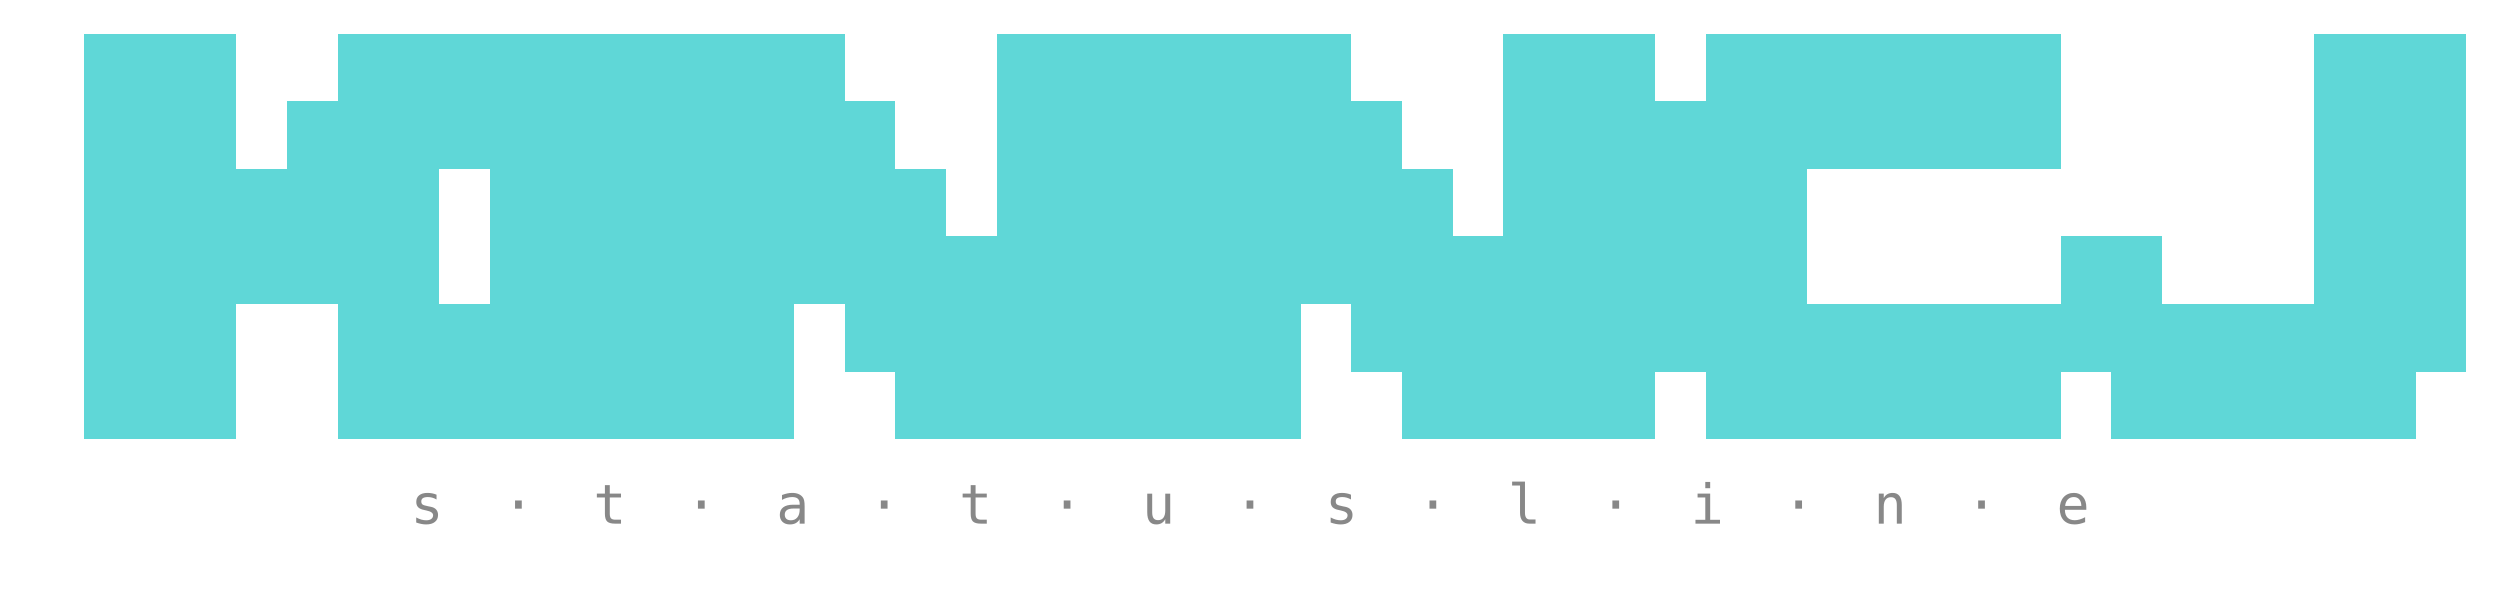
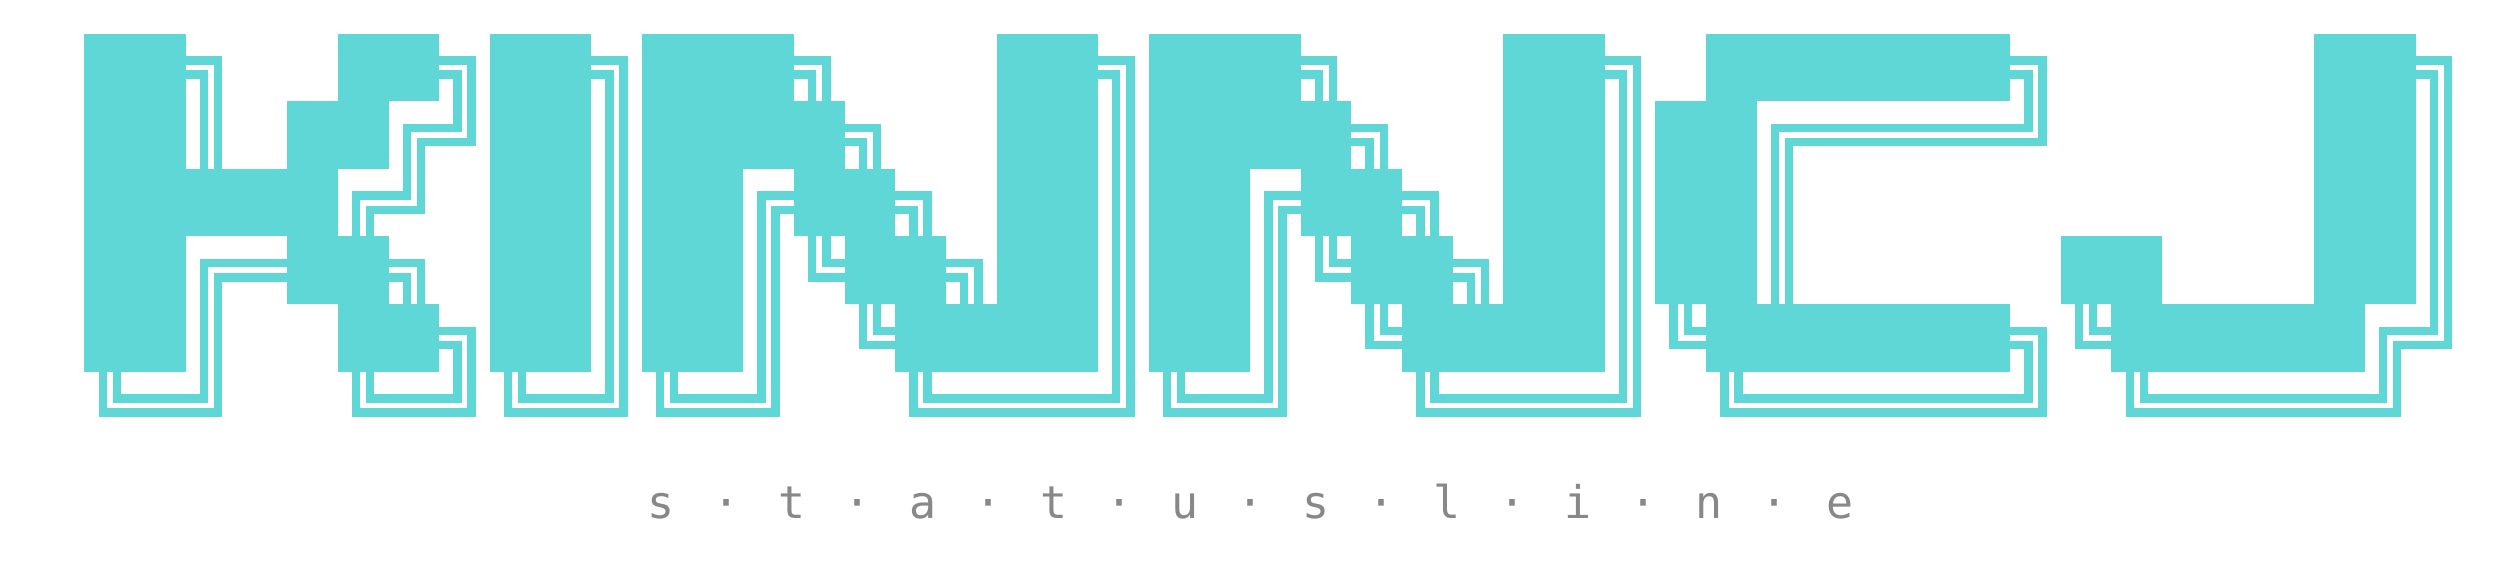
- <svg xmlns="http://www.w3.org/2000/svg" viewBox="0 0 592 140" role="img" aria-label="kinncj statusline">
+ <svg xmlns="http://www.w3.org/2000/svg" viewBox="0 0 888 204" role="img" aria-label="kinncj statusline">
  <g fill="#5FD7D7" shape-rendering="crispEdges">
-     <rect x="20" y="8" width="12" height="16" />
-     <rect x="32" y="8" width="12" height="16" />
-     <rect x="44" y="8" width="12" height="16" />
-     <rect x="80" y="8" width="12" height="16" />
-     <rect x="92" y="8" width="12" height="16" />
-     <rect x="104" y="8" width="12" height="16" />
-     <rect x="116" y="8" width="12" height="16" />
-     <rect x="128" y="8" width="12" height="16" />
-     <rect x="140" y="8" width="12" height="16" />
-     <rect x="152" y="8" width="12" height="16" />
-     <rect x="164" y="8" width="12" height="16" />
-     <rect x="176" y="8" width="12" height="16" />
-     <rect x="188" y="8" width="12" height="16" />
-     <rect x="236" y="8" width="12" height="16" />
-     <rect x="248" y="8" width="12" height="16" />
-     <rect x="260" y="8" width="12" height="16" />
-     <rect x="272" y="8" width="12" height="16" />
-     <rect x="284" y="8" width="12" height="16" />
-     <rect x="296" y="8" width="12" height="16" />
-     <rect x="308" y="8" width="12" height="16" />
-     <rect x="356" y="8" width="12" height="16" />
-     <rect x="368" y="8" width="12" height="16" />
-     <rect x="380" y="8" width="12" height="16" />
-     <rect x="404" y="8" width="12" height="16" />
-     <rect x="416" y="8" width="12" height="16" />
-     <rect x="428" y="8" width="12" height="16" />
-     <rect x="440" y="8" width="12" height="16" />
-     <rect x="452" y="8" width="12" height="16" />
-     <rect x="464" y="8" width="12" height="16" />
-     <rect x="476" y="8" width="12" height="16" />
-     <rect x="548" y="8" width="12" height="16" />
-     <rect x="560" y="8" width="12" height="16" />
-     <rect x="572" y="8" width="12" height="16" />
-     <rect x="20" y="24" width="12" height="16" />
-     <rect x="32" y="24" width="12" height="16" />
-     <rect x="44" y="24" width="12" height="16" />
-     <rect x="68" y="24" width="12" height="16" />
-     <rect x="80" y="24" width="12" height="16" />
-     <rect x="92" y="24" width="12" height="16" />
-     <rect x="104" y="24" width="12" height="16" />
-     <rect x="116" y="24" width="12" height="16" />
-     <rect x="128" y="24" width="12" height="16" />
-     <rect x="140" y="24" width="12" height="16" />
-     <rect x="152" y="24" width="12" height="16" />
-     <rect x="164" y="24" width="12" height="16" />
-     <rect x="176" y="24" width="12" height="16" />
-     <rect x="188" y="24" width="12" height="16" />
-     <rect x="200" y="24" width="12" height="16" />
-     <rect x="236" y="24" width="12" height="16" />
-     <rect x="248" y="24" width="12" height="16" />
-     <rect x="260" y="24" width="12" height="16" />
-     <rect x="272" y="24" width="12" height="16" />
-     <rect x="284" y="24" width="12" height="16" />
-     <rect x="296" y="24" width="12" height="16" />
-     <rect x="308" y="24" width="12" height="16" />
-     <rect x="320" y="24" width="12" height="16" />
-     <rect x="356" y="24" width="12" height="16" />
-     <rect x="368" y="24" width="12" height="16" />
-     <rect x="380" y="24" width="12" height="16" />
-     <rect x="392" y="24" width="12" height="16" />
-     <rect x="404" y="24" width="12" height="16" />
-     <rect x="416" y="24" width="12" height="16" />
-     <rect x="428" y="24" width="12" height="16" />
-     <rect x="440" y="24" width="12" height="16" />
-     <rect x="452" y="24" width="12" height="16" />
-     <rect x="464" y="24" width="12" height="16" />
-     <rect x="476" y="24" width="12" height="16" />
-     <rect x="548" y="24" width="12" height="16" />
-     <rect x="560" y="24" width="12" height="16" />
-     <rect x="572" y="24" width="12" height="16" />
-     <rect x="20" y="40" width="12" height="16" />
-     <rect x="32" y="40" width="12" height="16" />
-     <rect x="44" y="40" width="12" height="16" />
-     <rect x="56" y="40" width="12" height="16" />
-     <rect x="68" y="40" width="12" height="16" />
-     <rect x="80" y="40" width="12" height="16" />
-     <rect x="92" y="40" width="12" height="16" />
-     <rect x="116" y="40" width="12" height="16" />
-     <rect x="128" y="40" width="12" height="16" />
-     <rect x="140" y="40" width="12" height="16" />
-     <rect x="152" y="40" width="12" height="16" />
-     <rect x="164" y="40" width="12" height="16" />
-     <rect x="176" y="40" width="12" height="16" />
-     <rect x="188" y="40" width="12" height="16" />
-     <rect x="200" y="40" width="12" height="16" />
-     <rect x="212" y="40" width="12" height="16" />
-     <rect x="236" y="40" width="12" height="16" />
-     <rect x="248" y="40" width="12" height="16" />
-     <rect x="260" y="40" width="12" height="16" />
-     <rect x="272" y="40" width="12" height="16" />
-     <rect x="284" y="40" width="12" height="16" />
-     <rect x="296" y="40" width="12" height="16" />
-     <rect x="308" y="40" width="12" height="16" />
-     <rect x="320" y="40" width="12" height="16" />
-     <rect x="332" y="40" width="12" height="16" />
-     <rect x="356" y="40" width="12" height="16" />
-     <rect x="368" y="40" width="12" height="16" />
-     <rect x="380" y="40" width="12" height="16" />
-     <rect x="392" y="40" width="12" height="16" />
-     <rect x="404" y="40" width="12" height="16" />
-     <rect x="416" y="40" width="12" height="16" />
-     <rect x="548" y="40" width="12" height="16" />
-     <rect x="560" y="40" width="12" height="16" />
-     <rect x="572" y="40" width="12" height="16" />
-     <rect x="20" y="56" width="12" height="16" />
-     <rect x="32" y="56" width="12" height="16" />
-     <rect x="44" y="56" width="12" height="16" />
-     <rect x="56" y="56" width="12" height="16" />
-     <rect x="68" y="56" width="12" height="16" />
-     <rect x="80" y="56" width="12" height="16" />
-     <rect x="92" y="56" width="12" height="16" />
-     <rect x="116" y="56" width="12" height="16" />
-     <rect x="128" y="56" width="12" height="16" />
-     <rect x="140" y="56" width="12" height="16" />
-     <rect x="152" y="56" width="12" height="16" />
-     <rect x="164" y="56" width="12" height="16" />
-     <rect x="176" y="56" width="12" height="16" />
-     <rect x="188" y="56" width="12" height="16" />
-     <rect x="200" y="56" width="12" height="16" />
-     <rect x="212" y="56" width="12" height="16" />
-     <rect x="224" y="56" width="12" height="16" />
-     <rect x="236" y="56" width="12" height="16" />
-     <rect x="248" y="56" width="12" height="16" />
-     <rect x="260" y="56" width="12" height="16" />
-     <rect x="272" y="56" width="12" height="16" />
-     <rect x="284" y="56" width="12" height="16" />
-     <rect x="296" y="56" width="12" height="16" />
-     <rect x="308" y="56" width="12" height="16" />
-     <rect x="320" y="56" width="12" height="16" />
-     <rect x="332" y="56" width="12" height="16" />
-     <rect x="344" y="56" width="12" height="16" />
-     <rect x="356" y="56" width="12" height="16" />
-     <rect x="368" y="56" width="12" height="16" />
-     <rect x="380" y="56" width="12" height="16" />
-     <rect x="392" y="56" width="12" height="16" />
-     <rect x="404" y="56" width="12" height="16" />
-     <rect x="416" y="56" width="12" height="16" />
-     <rect x="488" y="56" width="12" height="16" />
-     <rect x="500" y="56" width="12" height="16" />
-     <rect x="548" y="56" width="12" height="16" />
-     <rect x="560" y="56" width="12" height="16" />
-     <rect x="572" y="56" width="12" height="16" />
-     <rect x="20" y="72" width="12" height="16" />
-     <rect x="32" y="72" width="12" height="16" />
-     <rect x="44" y="72" width="12" height="16" />
-     <rect x="80" y="72" width="12" height="16" />
-     <rect x="92" y="72" width="12" height="16" />
-     <rect x="104" y="72" width="12" height="16" />
-     <rect x="116" y="72" width="12" height="16" />
-     <rect x="128" y="72" width="12" height="16" />
-     <rect x="140" y="72" width="12" height="16" />
-     <rect x="152" y="72" width="12" height="16" />
-     <rect x="164" y="72" width="12" height="16" />
-     <rect x="176" y="72" width="12" height="16" />
-     <rect x="200" y="72" width="12" height="16" />
-     <rect x="212" y="72" width="12" height="16" />
-     <rect x="224" y="72" width="12" height="16" />
-     <rect x="236" y="72" width="12" height="16" />
-     <rect x="248" y="72" width="12" height="16" />
-     <rect x="260" y="72" width="12" height="16" />
-     <rect x="272" y="72" width="12" height="16" />
-     <rect x="284" y="72" width="12" height="16" />
-     <rect x="296" y="72" width="12" height="16" />
-     <rect x="320" y="72" width="12" height="16" />
-     <rect x="332" y="72" width="12" height="16" />
-     <rect x="344" y="72" width="12" height="16" />
-     <rect x="356" y="72" width="12" height="16" />
-     <rect x="368" y="72" width="12" height="16" />
-     <rect x="380" y="72" width="12" height="16" />
-     <rect x="392" y="72" width="12" height="16" />
-     <rect x="404" y="72" width="12" height="16" />
-     <rect x="416" y="72" width="12" height="16" />
-     <rect x="428" y="72" width="12" height="16" />
-     <rect x="440" y="72" width="12" height="16" />
-     <rect x="452" y="72" width="12" height="16" />
-     <rect x="464" y="72" width="12" height="16" />
-     <rect x="476" y="72" width="12" height="16" />
-     <rect x="488" y="72" width="12" height="16" />
-     <rect x="500" y="72" width="12" height="16" />
-     <rect x="512" y="72" width="12" height="16" />
-     <rect x="524" y="72" width="12" height="16" />
-     <rect x="536" y="72" width="12" height="16" />
-     <rect x="548" y="72" width="12" height="16" />
-     <rect x="560" y="72" width="12" height="16" />
-     <rect x="572" y="72" width="12" height="16" />
-     <rect x="20" y="88" width="12" height="16" />
-     <rect x="32" y="88" width="12" height="16" />
-     <rect x="44" y="88" width="12" height="16" />
-     <rect x="80" y="88" width="12" height="16" />
-     <rect x="92" y="88" width="12" height="16" />
-     <rect x="104" y="88" width="12" height="16" />
-     <rect x="116" y="88" width="12" height="16" />
-     <rect x="128" y="88" width="12" height="16" />
-     <rect x="140" y="88" width="12" height="16" />
-     <rect x="152" y="88" width="12" height="16" />
-     <rect x="164" y="88" width="12" height="16" />
-     <rect x="176" y="88" width="12" height="16" />
-     <rect x="212" y="88" width="12" height="16" />
-     <rect x="224" y="88" width="12" height="16" />
-     <rect x="236" y="88" width="12" height="16" />
-     <rect x="248" y="88" width="12" height="16" />
-     <rect x="260" y="88" width="12" height="16" />
-     <rect x="272" y="88" width="12" height="16" />
-     <rect x="284" y="88" width="12" height="16" />
-     <rect x="296" y="88" width="12" height="16" />
-     <rect x="332" y="88" width="12" height="16" />
-     <rect x="344" y="88" width="12" height="16" />
-     <rect x="356" y="88" width="12" height="16" />
-     <rect x="368" y="88" width="12" height="16" />
-     <rect x="380" y="88" width="12" height="16" />
-     <rect x="404" y="88" width="12" height="16" />
-     <rect x="416" y="88" width="12" height="16" />
-     <rect x="428" y="88" width="12" height="16" />
-     <rect x="440" y="88" width="12" height="16" />
-     <rect x="452" y="88" width="12" height="16" />
-     <rect x="464" y="88" width="12" height="16" />
-     <rect x="476" y="88" width="12" height="16" />
-     <rect x="500" y="88" width="12" height="16" />
-     <rect x="512" y="88" width="12" height="16" />
-     <rect x="524" y="88" width="12" height="16" />
-     <rect x="536" y="88" width="12" height="16" />
-     <rect x="548" y="88" width="12" height="16" />
-     <rect x="560" y="88" width="12" height="16" />
+     <rect x="30" y="12" width="18" height="24" />
+     <rect x="48" y="12" width="18" height="24" />
+     <rect x="66" y="20" width="13" height="3" />
+     <rect x="76" y="20" width="3" height="16" />
+     <rect x="66" y="25" width="8" height="3" />
+     <rect x="71" y="25" width="3" height="11" />
+     <rect x="120" y="12" width="18" height="24" />
+     <rect x="138" y="12" width="18" height="24" />
+     <rect x="156" y="20" width="13" height="3" />
+     <rect x="166" y="20" width="3" height="16" />
+     <rect x="156" y="25" width="8" height="3" />
+     <rect x="161" y="25" width="3" height="11" />
+     <rect x="174" y="12" width="18" height="24" />
+     <rect x="192" y="12" width="18" height="24" />
+     <rect x="210" y="20" width="13" height="3" />
+     <rect x="220" y="20" width="3" height="16" />
+     <rect x="210" y="25" width="8" height="3" />
+     <rect x="215" y="25" width="3" height="11" />
+     <rect x="228" y="12" width="18" height="24" />
+     <rect x="246" y="12" width="18" height="24" />
+     <rect x="264" y="12" width="18" height="24" />
+     <rect x="282" y="20" width="13" height="3" />
+     <rect x="292" y="20" width="3" height="16" />
+     <rect x="282" y="25" width="8" height="3" />
+     <rect x="287" y="25" width="3" height="11" />
+     <rect x="354" y="12" width="18" height="24" />
+     <rect x="372" y="12" width="18" height="24" />
+     <rect x="390" y="20" width="13" height="3" />
+     <rect x="400" y="20" width="3" height="16" />
+     <rect x="390" y="25" width="8" height="3" />
+     <rect x="395" y="25" width="3" height="11" />
+     <rect x="408" y="12" width="18" height="24" />
+     <rect x="426" y="12" width="18" height="24" />
+     <rect x="444" y="12" width="18" height="24" />
+     <rect x="462" y="20" width="13" height="3" />
+     <rect x="472" y="20" width="3" height="16" />
+     <rect x="462" y="25" width="8" height="3" />
+     <rect x="467" y="25" width="3" height="11" />
+     <rect x="534" y="12" width="18" height="24" />
+     <rect x="552" y="12" width="18" height="24" />
+     <rect x="570" y="20" width="13" height="3" />
+     <rect x="580" y="20" width="3" height="16" />
+     <rect x="570" y="25" width="8" height="3" />
+     <rect x="575" y="25" width="3" height="11" />
+     <rect x="606" y="12" width="18" height="24" />
+     <rect x="624" y="12" width="18" height="24" />
+     <rect x="642" y="12" width="18" height="24" />
+     <rect x="660" y="12" width="18" height="24" />
+     <rect x="678" y="12" width="18" height="24" />
+     <rect x="696" y="12" width="18" height="24" />
+     <rect x="714" y="20" width="13" height="3" />
+     <rect x="724" y="20" width="3" height="16" />
+     <rect x="714" y="25" width="8" height="3" />
+     <rect x="719" y="25" width="3" height="11" />
+     <rect x="822" y="12" width="18" height="24" />
+     <rect x="840" y="12" width="18" height="24" />
+     <rect x="858" y="20" width="13" height="3" />
+     <rect x="868" y="20" width="3" height="16" />
+     <rect x="858" y="25" width="8" height="3" />
+     <rect x="863" y="25" width="3" height="11" />
+     <rect x="30" y="36" width="18" height="24" />
+     <rect x="48" y="36" width="18" height="24" />
+     <rect x="71" y="36" width="3" height="24" />
+     <rect x="76" y="36" width="3" height="24" />
+     <rect x="102" y="36" width="18" height="24" />
+     <rect x="120" y="36" width="18" height="24" />
+     <rect x="143" y="44" width="13" height="3" />
+     <rect x="143" y="44" width="3" height="16" />
+     <rect x="148" y="49" width="8" height="3" />
+     <rect x="148" y="49" width="3" height="11" />
+     <rect x="156" y="49" width="13" height="3" />
+     <rect x="166" y="36" width="3" height="16" />
+     <rect x="156" y="44" width="8" height="3" />
+     <rect x="161" y="36" width="3" height="11" />
+     <rect x="174" y="36" width="18" height="24" />
+     <rect x="192" y="36" width="18" height="24" />
+     <rect x="215" y="36" width="3" height="24" />
+     <rect x="220" y="36" width="3" height="24" />
+     <rect x="228" y="36" width="18" height="24" />
+     <rect x="246" y="36" width="18" height="24" />
+     <rect x="264" y="36" width="18" height="24" />
+     <rect x="282" y="36" width="18" height="24" />
+     <rect x="300" y="44" width="13" height="3" />
+     <rect x="310" y="44" width="3" height="16" />
+     <rect x="300" y="49" width="8" height="3" />
+     <rect x="305" y="49" width="3" height="11" />
+     <rect x="354" y="36" width="18" height="24" />
+     <rect x="372" y="36" width="18" height="24" />
+     <rect x="395" y="36" width="3" height="24" />
+     <rect x="400" y="36" width="3" height="24" />
+     <rect x="408" y="36" width="18" height="24" />
+     <rect x="426" y="36" width="18" height="24" />
+     <rect x="444" y="36" width="18" height="24" />
+     <rect x="462" y="36" width="18" height="24" />
+     <rect x="480" y="44" width="13" height="3" />
+     <rect x="490" y="44" width="3" height="16" />
+     <rect x="480" y="49" width="8" height="3" />
+     <rect x="485" y="49" width="3" height="11" />
+     <rect x="534" y="36" width="18" height="24" />
+     <rect x="552" y="36" width="18" height="24" />
+     <rect x="575" y="36" width="3" height="24" />
+     <rect x="580" y="36" width="3" height="24" />
+     <rect x="588" y="36" width="18" height="24" />
+     <rect x="606" y="36" width="18" height="24" />
+     <rect x="629" y="44" width="13" height="3" />
+     <rect x="629" y="44" width="3" height="16" />
+     <rect x="634" y="49" width="8" height="3" />
+     <rect x="634" y="49" width="3" height="11" />
+     <rect x="642" y="44" width="18" height="3" />
+     <rect x="642" y="49" width="18" height="3" />
+     <rect x="660" y="44" width="18" height="3" />
+     <rect x="660" y="49" width="18" height="3" />
+     <rect x="678" y="44" width="18" height="3" />
+     <rect x="678" y="49" width="18" height="3" />
+     <rect x="696" y="44" width="18" height="3" />
+     <rect x="696" y="49" width="18" height="3" />
+     <rect x="714" y="49" width="13" height="3" />
+     <rect x="724" y="36" width="3" height="16" />
+     <rect x="714" y="44" width="8" height="3" />
+     <rect x="719" y="36" width="3" height="11" />
+     <rect x="822" y="36" width="18" height="24" />
+     <rect x="840" y="36" width="18" height="24" />
+     <rect x="863" y="36" width="3" height="24" />
+     <rect x="868" y="36" width="3" height="24" />
+     <rect x="30" y="60" width="18" height="24" />
+     <rect x="48" y="60" width="18" height="24" />
+     <rect x="66" y="60" width="18" height="24" />
+     <rect x="84" y="60" width="18" height="24" />
+     <rect x="102" y="60" width="18" height="24" />
+     <rect x="125" y="68" width="13" height="3" />
+     <rect x="125" y="68" width="3" height="16" />
+     <rect x="130" y="73" width="8" height="3" />
+     <rect x="130" y="73" width="3" height="11" />
+     <rect x="138" y="73" width="13" height="3" />
+     <rect x="148" y="60" width="3" height="16" />
+     <rect x="138" y="68" width="8" height="3" />
+     <rect x="143" y="60" width="3" height="11" />
+     <rect x="174" y="60" width="18" height="24" />
+     <rect x="192" y="60" width="18" height="24" />
+     <rect x="215" y="60" width="3" height="24" />
+     <rect x="220" y="60" width="3" height="24" />
+     <rect x="228" y="60" width="18" height="24" />
+     <rect x="246" y="60" width="18" height="24" />
+     <rect x="269" y="68" width="13" height="3" />
+     <rect x="269" y="68" width="3" height="16" />
+     <rect x="274" y="73" width="8" height="3" />
+     <rect x="274" y="73" width="3" height="11" />
+     <rect x="282" y="60" width="18" height="24" />
+     <rect x="300" y="60" width="18" height="24" />
+     <rect x="318" y="68" width="13" height="3" />
+     <rect x="328" y="68" width="3" height="16" />
+     <rect x="318" y="73" width="8" height="3" />
+     <rect x="323" y="73" width="3" height="11" />
+     <rect x="354" y="60" width="18" height="24" />
+     <rect x="372" y="60" width="18" height="24" />
+     <rect x="395" y="60" width="3" height="24" />
+     <rect x="400" y="60" width="3" height="24" />
+     <rect x="408" y="60" width="18" height="24" />
+     <rect x="426" y="60" width="18" height="24" />
+     <rect x="449" y="68" width="13" height="3" />
+     <rect x="449" y="68" width="3" height="16" />
+     <rect x="454" y="73" width="8" height="3" />
+     <rect x="454" y="73" width="3" height="11" />
+     <rect x="462" y="60" width="18" height="24" />
+     <rect x="480" y="60" width="18" height="24" />
+     <rect x="498" y="68" width="13" height="3" />
+     <rect x="508" y="68" width="3" height="16" />
+     <rect x="498" y="73" width="8" height="3" />
+     <rect x="503" y="73" width="3" height="11" />
+     <rect x="534" y="60" width="18" height="24" />
+     <rect x="552" y="60" width="18" height="24" />
+     <rect x="575" y="60" width="3" height="24" />
+     <rect x="580" y="60" width="3" height="24" />
+     <rect x="588" y="60" width="18" height="24" />
+     <rect x="606" y="60" width="18" height="24" />
+     <rect x="629" y="60" width="3" height="24" />
+     <rect x="634" y="60" width="3" height="24" />
+     <rect x="822" y="60" width="18" height="24" />
+     <rect x="840" y="60" width="18" height="24" />
+     <rect x="863" y="60" width="3" height="24" />
+     <rect x="868" y="60" width="3" height="24" />
+     <rect x="30" y="84" width="18" height="24" />
+     <rect x="48" y="84" width="18" height="24" />
+     <rect x="71" y="92" width="13" height="3" />
+     <rect x="71" y="92" width="3" height="16" />
+     <rect x="76" y="97" width="8" height="3" />
+     <rect x="76" y="97" width="3" height="11" />
+     <rect x="84" y="92" width="18" height="3" />
+     <rect x="84" y="97" width="18" height="3" />
+     <rect x="102" y="84" width="18" height="24" />
+     <rect x="120" y="84" width="18" height="24" />
+     <rect x="138" y="92" width="13" height="3" />
+     <rect x="148" y="92" width="3" height="16" />
+     <rect x="138" y="97" width="8" height="3" />
+     <rect x="143" y="97" width="3" height="11" />
+     <rect x="174" y="84" width="18" height="24" />
+     <rect x="192" y="84" width="18" height="24" />
+     <rect x="215" y="84" width="3" height="24" />
+     <rect x="220" y="84" width="3" height="24" />
+     <rect x="228" y="84" width="18" height="24" />
+     <rect x="246" y="84" width="18" height="24" />
+     <rect x="269" y="84" width="3" height="24" />
+     <rect x="274" y="84" width="3" height="24" />
+     <rect x="287" y="97" width="13" height="3" />
+     <rect x="287" y="84" width="3" height="16" />
+     <rect x="292" y="92" width="8" height="3" />
+     <rect x="292" y="84" width="3" height="11" />
+     <rect x="300" y="84" width="18" height="24" />
+     <rect x="318" y="84" width="18" height="24" />
+     <rect x="336" y="92" width="13" height="3" />
+     <rect x="346" y="92" width="3" height="16" />
+     <rect x="336" y="97" width="8" height="3" />
+     <rect x="341" y="97" width="3" height="11" />
+     <rect x="354" y="84" width="18" height="24" />
+     <rect x="372" y="84" width="18" height="24" />
+     <rect x="395" y="84" width="3" height="24" />
+     <rect x="400" y="84" width="3" height="24" />
+     <rect x="408" y="84" width="18" height="24" />
+     <rect x="426" y="84" width="18" height="24" />
+     <rect x="449" y="84" width="3" height="24" />
+     <rect x="454" y="84" width="3" height="24" />
+     <rect x="467" y="97" width="13" height="3" />
+     <rect x="467" y="84" width="3" height="16" />
+     <rect x="472" y="92" width="8" height="3" />
+     <rect x="472" y="84" width="3" height="11" />
+     <rect x="480" y="84" width="18" height="24" />
+     <rect x="498" y="84" width="18" height="24" />
+     <rect x="516" y="92" width="13" height="3" />
+     <rect x="526" y="92" width="3" height="16" />
+     <rect x="516" y="97" width="8" height="3" />
+     <rect x="521" y="97" width="3" height="11" />
+     <rect x="534" y="84" width="18" height="24" />
+     <rect x="552" y="84" width="18" height="24" />
+     <rect x="575" y="84" width="3" height="24" />
+     <rect x="580" y="84" width="3" height="24" />
+     <rect x="588" y="84" width="18" height="24" />
+     <rect x="606" y="84" width="18" height="24" />
+     <rect x="629" y="84" width="3" height="24" />
+     <rect x="634" y="84" width="3" height="24" />
+     <rect x="732" y="84" width="18" height="24" />
+     <rect x="750" y="84" width="18" height="24" />
+     <rect x="822" y="84" width="18" height="24" />
+     <rect x="840" y="84" width="18" height="24" />
+     <rect x="863" y="84" width="3" height="24" />
+     <rect x="868" y="84" width="3" height="24" />
+     <rect x="30" y="108" width="18" height="24" />
+     <rect x="48" y="108" width="18" height="24" />
+     <rect x="71" y="108" width="3" height="24" />
+     <rect x="76" y="108" width="3" height="24" />
+     <rect x="120" y="108" width="18" height="24" />
+     <rect x="138" y="108" width="18" height="24" />
+     <rect x="156" y="116" width="13" height="3" />
+     <rect x="166" y="116" width="3" height="16" />
+     <rect x="156" y="121" width="8" height="3" />
+     <rect x="161" y="121" width="3" height="11" />
+     <rect x="174" y="108" width="18" height="24" />
+     <rect x="192" y="108" width="18" height="24" />
+     <rect x="215" y="108" width="3" height="24" />
+     <rect x="220" y="108" width="3" height="24" />
+     <rect x="228" y="108" width="18" height="24" />
+     <rect x="246" y="108" width="18" height="24" />
+     <rect x="269" y="108" width="3" height="24" />
+     <rect x="274" y="108" width="3" height="24" />
+     <rect x="305" y="121" width="13" height="3" />
+     <rect x="305" y="108" width="3" height="16" />
+     <rect x="310" y="116" width="8" height="3" />
+     <rect x="310" y="108" width="3" height="11" />
+     <rect x="318" y="108" width="18" height="24" />
+     <rect x="336" y="108" width="18" height="24" />
+     <rect x="354" y="108" width="18" height="24" />
+     <rect x="372" y="108" width="18" height="24" />
+     <rect x="395" y="108" width="3" height="24" />
+     <rect x="400" y="108" width="3" height="24" />
+     <rect x="408" y="108" width="18" height="24" />
+     <rect x="426" y="108" width="18" height="24" />
+     <rect x="449" y="108" width="3" height="24" />
+     <rect x="454" y="108" width="3" height="24" />
+     <rect x="485" y="121" width="13" height="3" />
+     <rect x="485" y="108" width="3" height="16" />
+     <rect x="490" y="116" width="8" height="3" />
+     <rect x="490" y="108" width="3" height="11" />
+     <rect x="498" y="108" width="18" height="24" />
+     <rect x="516" y="108" width="18" height="24" />
+     <rect x="534" y="108" width="18" height="24" />
+     <rect x="552" y="108" width="18" height="24" />
+     <rect x="575" y="108" width="3" height="24" />
+     <rect x="580" y="108" width="3" height="24" />
+     <rect x="593" y="121" width="13" height="3" />
+     <rect x="593" y="108" width="3" height="16" />
+     <rect x="598" y="116" width="8" height="3" />
+     <rect x="598" y="108" width="3" height="11" />
+     <rect x="606" y="108" width="18" height="24" />
+     <rect x="624" y="108" width="18" height="24" />
+     <rect x="642" y="108" width="18" height="24" />
+     <rect x="660" y="108" width="18" height="24" />
+     <rect x="678" y="108" width="18" height="24" />
+     <rect x="696" y="108" width="18" height="24" />
+     <rect x="714" y="116" width="13" height="3" />
+     <rect x="724" y="116" width="3" height="16" />
+     <rect x="714" y="121" width="8" height="3" />
+     <rect x="719" y="121" width="3" height="11" />
+     <rect x="737" y="121" width="13" height="3" />
+     <rect x="737" y="108" width="3" height="16" />
+     <rect x="742" y="116" width="8" height="3" />
+     <rect x="742" y="108" width="3" height="11" />
+     <rect x="750" y="108" width="18" height="24" />
+     <rect x="768" y="108" width="18" height="24" />
+     <rect x="786" y="108" width="18" height="24" />
+     <rect x="804" y="108" width="18" height="24" />
+     <rect x="822" y="108" width="18" height="24" />
+     <rect x="845" y="116" width="13" height="3" />
+     <rect x="845" y="116" width="3" height="16" />
+     <rect x="850" y="121" width="8" height="3" />
+     <rect x="850" y="121" width="3" height="11" />
+     <rect x="858" y="121" width="13" height="3" />
+     <rect x="868" y="108" width="3" height="16" />
+     <rect x="858" y="116" width="8" height="3" />
+     <rect x="863" y="108" width="3" height="11" />
+     <rect x="35" y="145" width="13" height="3" />
+     <rect x="35" y="132" width="3" height="16" />
+     <rect x="40" y="140" width="8" height="3" />
+     <rect x="40" y="132" width="3" height="11" />
+     <rect x="48" y="140" width="18" height="3" />
+     <rect x="48" y="145" width="18" height="3" />
+     <rect x="66" y="145" width="13" height="3" />
+     <rect x="76" y="132" width="3" height="16" />
+     <rect x="66" y="140" width="8" height="3" />
+     <rect x="71" y="132" width="3" height="11" />
+     <rect x="125" y="145" width="13" height="3" />
+     <rect x="125" y="132" width="3" height="16" />
+     <rect x="130" y="140" width="8" height="3" />
+     <rect x="130" y="132" width="3" height="11" />
+     <rect x="138" y="140" width="18" height="3" />
+     <rect x="138" y="145" width="18" height="3" />
+     <rect x="156" y="145" width="13" height="3" />
+     <rect x="166" y="132" width="3" height="16" />
+     <rect x="156" y="140" width="8" height="3" />
+     <rect x="161" y="132" width="3" height="11" />
+     <rect x="179" y="145" width="13" height="3" />
+     <rect x="179" y="132" width="3" height="16" />
+     <rect x="184" y="140" width="8" height="3" />
+     <rect x="184" y="132" width="3" height="11" />
+     <rect x="192" y="140" width="18" height="3" />
+     <rect x="192" y="145" width="18" height="3" />
+     <rect x="210" y="145" width="13" height="3" />
+     <rect x="220" y="132" width="3" height="16" />
+     <rect x="210" y="140" width="8" height="3" />
+     <rect x="215" y="132" width="3" height="11" />
+     <rect x="233" y="145" width="13" height="3" />
+     <rect x="233" y="132" width="3" height="16" />
+     <rect x="238" y="140" width="8" height="3" />
+     <rect x="238" y="132" width="3" height="11" />
+     <rect x="246" y="140" width="18" height="3" />
+     <rect x="246" y="145" width="18" height="3" />
+     <rect x="264" y="145" width="13" height="3" />
+     <rect x="274" y="132" width="3" height="16" />
+     <rect x="264" y="140" width="8" height="3" />
+     <rect x="269" y="132" width="3" height="11" />
+     <rect x="323" y="145" width="13" height="3" />
+     <rect x="323" y="132" width="3" height="16" />
+     <rect x="328" y="140" width="8" height="3" />
+     <rect x="328" y="132" width="3" height="11" />
+     <rect x="336" y="140" width="18" height="3" />
+     <rect x="336" y="145" width="18" height="3" />
+     <rect x="354" y="140" width="18" height="3" />
+     <rect x="354" y="145" width="18" height="3" />
+     <rect x="372" y="140" width="18" height="3" />
+     <rect x="372" y="145" width="18" height="3" />
+     <rect x="390" y="145" width="13" height="3" />
+     <rect x="400" y="132" width="3" height="16" />
+     <rect x="390" y="140" width="8" height="3" />
+     <rect x="395" y="132" width="3" height="11" />
+     <rect x="413" y="145" width="13" height="3" />
+     <rect x="413" y="132" width="3" height="16" />
+     <rect x="418" y="140" width="8" height="3" />
+     <rect x="418" y="132" width="3" height="11" />
+     <rect x="426" y="140" width="18" height="3" />
+     <rect x="426" y="145" width="18" height="3" />
+     <rect x="444" y="145" width="13" height="3" />
+     <rect x="454" y="132" width="3" height="16" />
+     <rect x="444" y="140" width="8" height="3" />
+     <rect x="449" y="132" width="3" height="11" />
+     <rect x="503" y="145" width="13" height="3" />
+     <rect x="503" y="132" width="3" height="16" />
+     <rect x="508" y="140" width="8" height="3" />
+     <rect x="508" y="132" width="3" height="11" />
+     <rect x="516" y="140" width="18" height="3" />
+     <rect x="516" y="145" width="18" height="3" />
+     <rect x="534" y="140" width="18" height="3" />
+     <rect x="534" y="145" width="18" height="3" />
+     <rect x="552" y="140" width="18" height="3" />
+     <rect x="552" y="145" width="18" height="3" />
+     <rect x="570" y="145" width="13" height="3" />
+     <rect x="580" y="132" width="3" height="16" />
+     <rect x="570" y="140" width="8" height="3" />
+     <rect x="575" y="132" width="3" height="11" />
+     <rect x="611" y="145" width="13" height="3" />
+     <rect x="611" y="132" width="3" height="16" />
+     <rect x="616" y="140" width="8" height="3" />
+     <rect x="616" y="132" width="3" height="11" />
+     <rect x="624" y="140" width="18" height="3" />
+     <rect x="624" y="145" width="18" height="3" />
+     <rect x="642" y="140" width="18" height="3" />
+     <rect x="642" y="145" width="18" height="3" />
+     <rect x="660" y="140" width="18" height="3" />
+     <rect x="660" y="145" width="18" height="3" />
+     <rect x="678" y="140" width="18" height="3" />
+     <rect x="678" y="145" width="18" height="3" />
+     <rect x="696" y="140" width="18" height="3" />
+     <rect x="696" y="145" width="18" height="3" />
+     <rect x="714" y="145" width="13" height="3" />
+     <rect x="724" y="132" width="3" height="16" />
+     <rect x="714" y="140" width="8" height="3" />
+     <rect x="719" y="132" width="3" height="11" />
+     <rect x="755" y="145" width="13" height="3" />
+     <rect x="755" y="132" width="3" height="16" />
+     <rect x="760" y="140" width="8" height="3" />
+     <rect x="760" y="132" width="3" height="11" />
+     <rect x="768" y="140" width="18" height="3" />
+     <rect x="768" y="145" width="18" height="3" />
+     <rect x="786" y="140" width="18" height="3" />
+     <rect x="786" y="145" width="18" height="3" />
+     <rect x="804" y="140" width="18" height="3" />
+     <rect x="804" y="145" width="18" height="3" />
+     <rect x="822" y="140" width="18" height="3" />
+     <rect x="822" y="145" width="18" height="3" />
+     <rect x="840" y="145" width="13" height="3" />
+     <rect x="850" y="132" width="3" height="16" />
+     <rect x="840" y="140" width="8" height="3" />
+     <rect x="845" y="132" width="3" height="11" />
  </g>
-   <text x="296" y="124" font-family="ui-monospace, 'JetBrains Mono', Menlo, Consolas, monospace" font-size="13" fill="#888" letter-spacing="3" text-anchor="middle">s · t · a · t · u · s · l · i · n · e</text>
+   <text x="444" y="184" font-family="ui-monospace, 'JetBrains Mono', Menlo, Consolas, monospace" font-size="16" fill="#888" letter-spacing="2" text-anchor="middle">s · t · a · t · u · s · l · i · n · e</text>
</svg>
